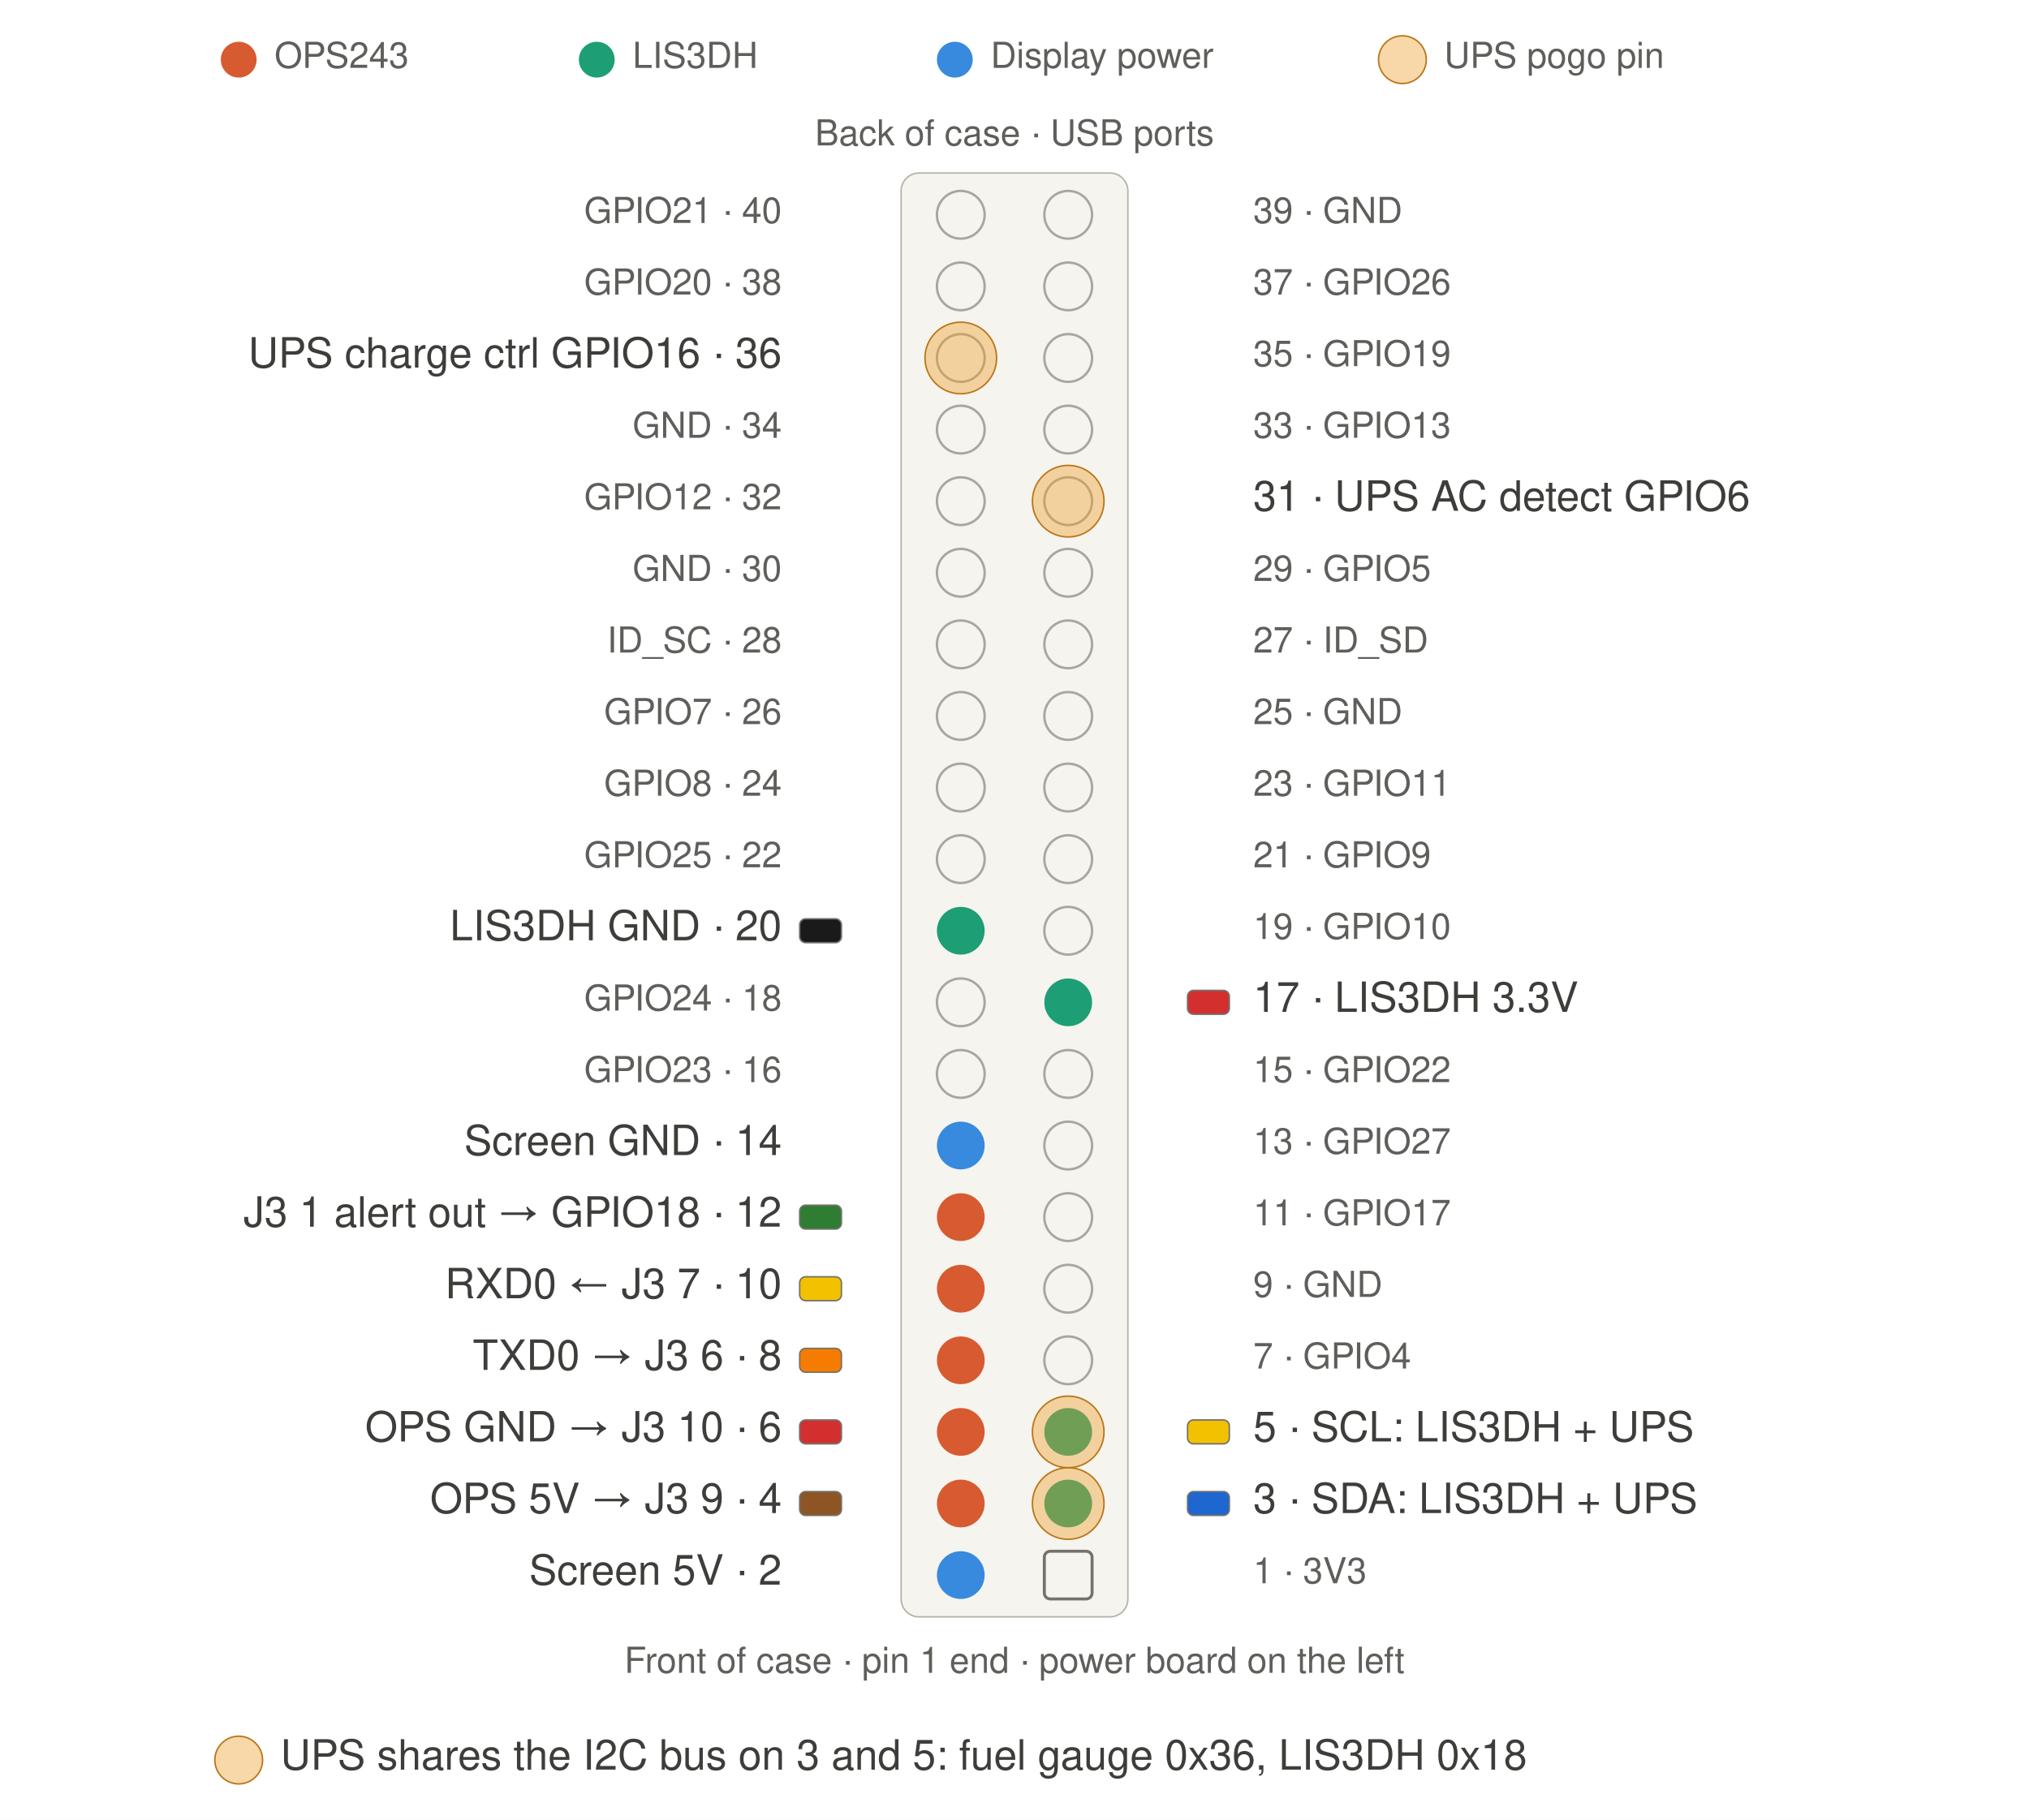
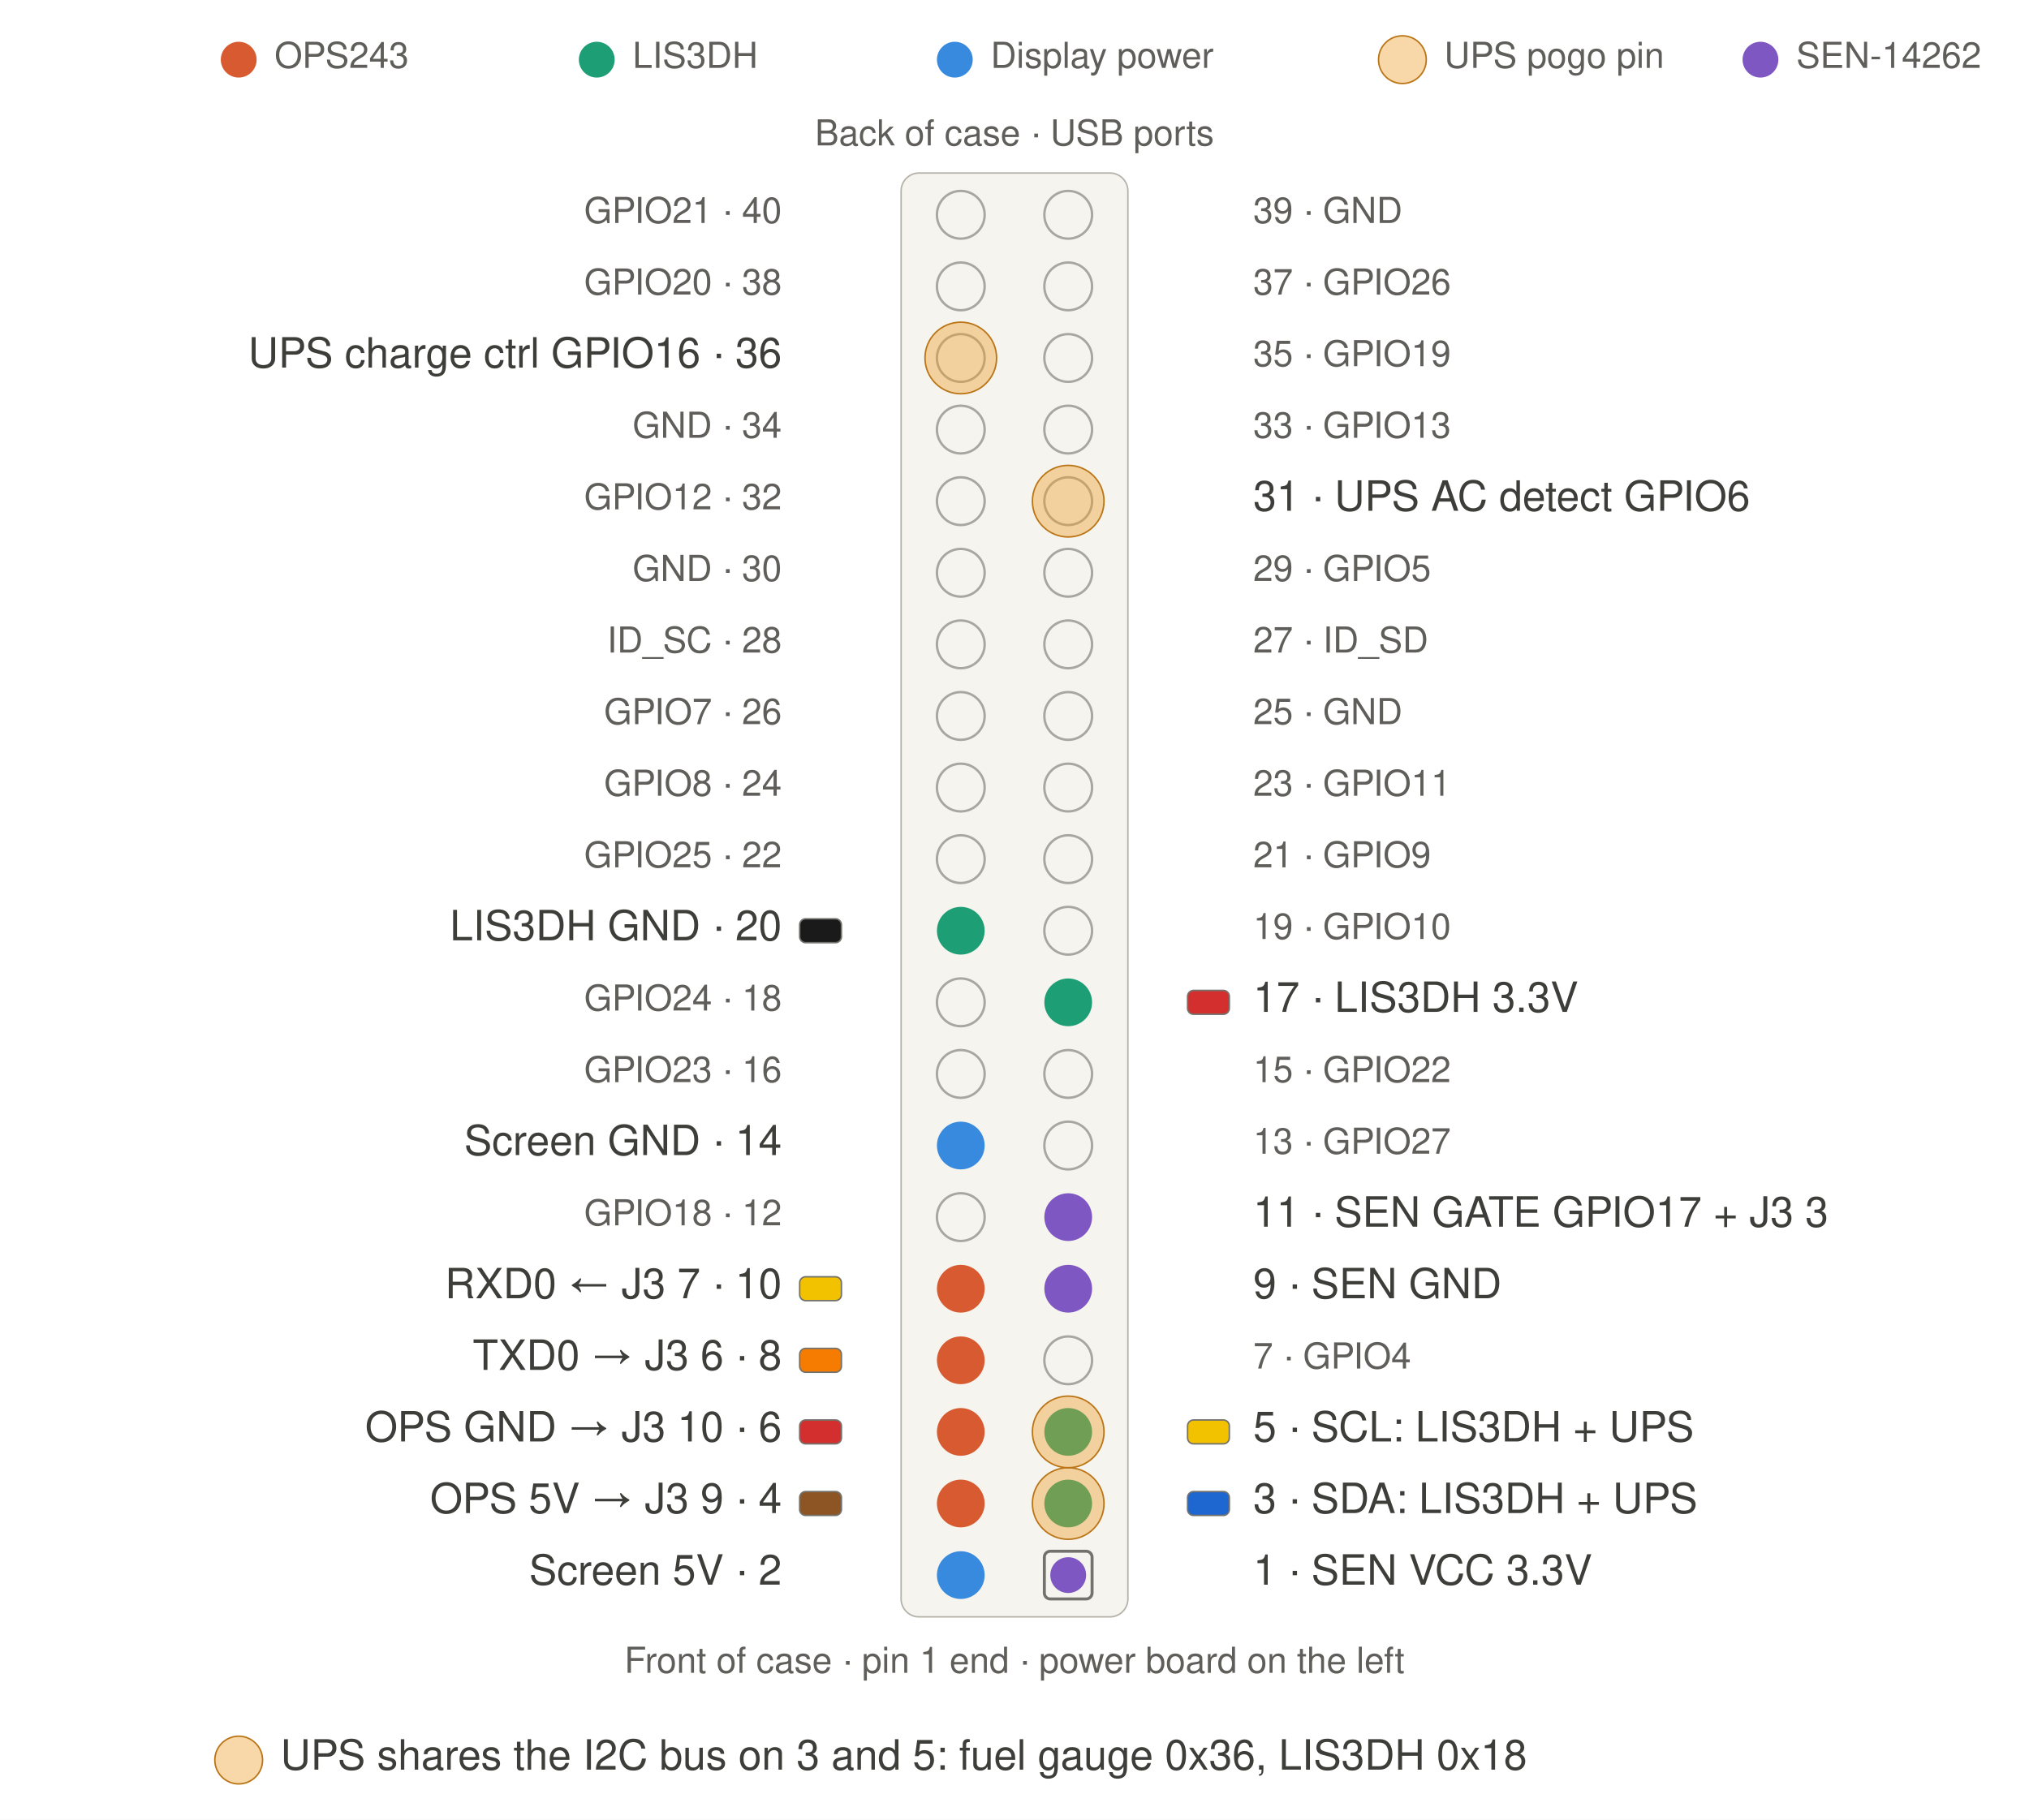
<svg xmlns="http://www.w3.org/2000/svg" width="680" height="610" viewBox="0 0 680 610" role="img">
  <style>
  .ts { font-family: "Helvetica Neue", Helvetica, Arial, sans-serif; font-size: 12px; fill: #5F5E5A; }
  .th { font-family: "Helvetica Neue", Helvetica, Arial, sans-serif; font-size: 14px; font-weight: 500; fill: #3d3d3a; }
  .t { font-family: "Helvetica Neue", Helvetica, Arial, sans-serif; font-size: 14px; fill: #3d3d3a; }
</style>
  <rect x="0" y="0" width="680" height="610" fill="#FFFFFF" />
+   <circle cx="590" cy="20" r="6" fill="#7E57C2" />
+   <text class="ts" x="602" y="20" dominant-baseline="central">SEN-14262</text>
  <circle cx="80" cy="20" r="6" fill="#D85A30" />
  <text class="ts" x="92" y="20" dominant-baseline="central">OPS243</text>
  <circle cx="200" cy="20" r="6" fill="#1D9E75" />
  <text class="ts" x="212" y="20" dominant-baseline="central">LIS3DH</text>
  <circle cx="320" cy="20" r="6" fill="#378ADD" />
  <text class="ts" x="332" y="20" dominant-baseline="central">Display power</text>
  <circle cx="470" cy="20" r="8" fill="#EF9F27" fill-opacity="0.4" stroke="#BA7517" stroke-width="0.5" />
  <text class="ts" x="484" y="20" dominant-baseline="central">UPS pogo pin</text>
  <text class="ts" x="340" y="46" text-anchor="middle" dominant-baseline="central">Back of case · USB ports</text>
  <rect x="302" y="58" width="76" height="484" rx="6" fill="#F5F4EF" stroke="#B4B2A9" stroke-width="0.5" />
  <rect x="350" y="520" width="16" height="16" rx="2" fill="none" stroke="#73726C" stroke-width="1" />
+   <circle cx="358" cy="528" r="6" fill="#7E57C2" />
  <circle cx="322" cy="528" r="8" fill="#378ADD" />
  <circle cx="358" cy="504" r="8" fill="#1D9E75" />
  <circle cx="322" cy="504" r="8" fill="#D85A30" />
  <circle cx="358" cy="480" r="8" fill="#1D9E75" />
  <circle cx="322" cy="480" r="8" fill="#D85A30" />
  <circle cx="358" cy="456" r="8" fill="none" stroke="#73726C" stroke-width="0.8" opacity="0.6" />
  <circle cx="322" cy="456" r="8" fill="#D85A30" />
-   <circle cx="358" cy="432" r="8" fill="none" stroke="#73726C" stroke-width="0.8" opacity="0.6" />
+   <circle cx="358" cy="432" r="8" fill="#7E57C2" />
  <circle cx="322" cy="432" r="8" fill="#D85A30" />
-   <circle cx="358" cy="408" r="8" fill="none" stroke="#73726C" stroke-width="0.8" opacity="0.6" />
-   <circle cx="322" cy="408" r="8" fill="#D85A30" />
+   <circle cx="358" cy="408" r="8" fill="#7E57C2" />
+   <circle cx="322" cy="408" r="8" fill="none" stroke="#73726C" stroke-width="0.8" opacity="0.6" />
  <circle cx="358" cy="384" r="8" fill="none" stroke="#73726C" stroke-width="0.8" opacity="0.6" />
  <circle cx="322" cy="384" r="8" fill="#378ADD" />
  <circle cx="358" cy="360" r="8" fill="none" stroke="#73726C" stroke-width="0.8" opacity="0.6" />
  <circle cx="322" cy="360" r="8" fill="none" stroke="#73726C" stroke-width="0.8" opacity="0.6" />
  <circle cx="358" cy="336" r="8" fill="#1D9E75" />
  <circle cx="322" cy="336" r="8" fill="none" stroke="#73726C" stroke-width="0.8" opacity="0.6" />
  <circle cx="358" cy="312" r="8" fill="none" stroke="#73726C" stroke-width="0.8" opacity="0.6" />
  <circle cx="322" cy="312" r="8" fill="#1D9E75" />
  <circle cx="358" cy="288" r="8" fill="none" stroke="#73726C" stroke-width="0.8" opacity="0.6" />
  <circle cx="322" cy="288" r="8" fill="none" stroke="#73726C" stroke-width="0.8" opacity="0.6" />
  <circle cx="358" cy="264" r="8" fill="none" stroke="#73726C" stroke-width="0.8" opacity="0.6" />
  <circle cx="322" cy="264" r="8" fill="none" stroke="#73726C" stroke-width="0.8" opacity="0.6" />
  <circle cx="358" cy="240" r="8" fill="none" stroke="#73726C" stroke-width="0.8" opacity="0.6" />
  <circle cx="322" cy="240" r="8" fill="none" stroke="#73726C" stroke-width="0.8" opacity="0.6" />
  <circle cx="358" cy="216" r="8" fill="none" stroke="#73726C" stroke-width="0.8" opacity="0.6" />
  <circle cx="322" cy="216" r="8" fill="none" stroke="#73726C" stroke-width="0.8" opacity="0.6" />
  <circle cx="358" cy="192" r="8" fill="none" stroke="#73726C" stroke-width="0.8" opacity="0.6" />
  <circle cx="322" cy="192" r="8" fill="none" stroke="#73726C" stroke-width="0.8" opacity="0.6" />
  <circle cx="358" cy="168" r="8" fill="none" stroke="#73726C" stroke-width="0.8" opacity="0.6" />
  <circle cx="322" cy="168" r="8" fill="none" stroke="#73726C" stroke-width="0.8" opacity="0.6" />
  <circle cx="358" cy="144" r="8" fill="none" stroke="#73726C" stroke-width="0.8" opacity="0.6" />
  <circle cx="322" cy="144" r="8" fill="none" stroke="#73726C" stroke-width="0.8" opacity="0.6" />
  <circle cx="358" cy="120" r="8" fill="none" stroke="#73726C" stroke-width="0.8" opacity="0.6" />
  <circle cx="322" cy="120" r="8" fill="none" stroke="#73726C" stroke-width="0.8" opacity="0.6" />
  <circle cx="358" cy="96" r="8" fill="none" stroke="#73726C" stroke-width="0.8" opacity="0.6" />
  <circle cx="322" cy="96" r="8" fill="none" stroke="#73726C" stroke-width="0.8" opacity="0.6" />
  <circle cx="358" cy="72" r="8" fill="none" stroke="#73726C" stroke-width="0.8" opacity="0.6" />
  <circle cx="322" cy="72" r="8" fill="none" stroke="#73726C" stroke-width="0.8" opacity="0.6" />
  <circle cx="358" cy="504" r="12" fill="#EF9F27" fill-opacity="0.4" stroke="#BA7517" stroke-width="0.5" />
  <circle cx="322" cy="120" r="12" fill="#EF9F27" fill-opacity="0.4" stroke="#BA7517" stroke-width="0.5" />
  <circle cx="358" cy="480" r="12" fill="#EF9F27" fill-opacity="0.4" stroke="#BA7517" stroke-width="0.5" />
  <circle cx="358" cy="168" r="12" fill="#EF9F27" fill-opacity="0.4" stroke="#BA7517" stroke-width="0.5" />
  <rect x="268" y="500" width="14" height="8" rx="2" fill="#8D5524" stroke="#73726C" stroke-width="0.5" />
  <rect x="268" y="476" width="14" height="8" rx="2" fill="#D32F2F" stroke="#73726C" stroke-width="0.5" />
  <rect x="268" y="452" width="14" height="8" rx="2" fill="#F57C00" stroke="#73726C" stroke-width="0.5" />
  <rect x="268" y="428" width="14" height="8" rx="2" fill="#F2C200" stroke="#73726C" stroke-width="0.5" />
-   <rect x="268" y="404" width="14" height="8" rx="2" fill="#2E7D32" stroke="#73726C" stroke-width="0.5" />
  <rect x="268" y="308" width="14" height="8" rx="2" fill="#1A1A1A" stroke="#73726C" stroke-width="0.5" />
  <rect x="398" y="500" width="14" height="8" rx="2" fill="#1E66D0" stroke="#73726C" stroke-width="0.5" />
  <rect x="398" y="476" width="14" height="8" rx="2" fill="#F2C200" stroke="#73726C" stroke-width="0.5" />
  <rect x="398" y="332" width="14" height="8" rx="2" fill="#D32F2F" stroke="#73726C" stroke-width="0.5" />
  <text class="th" x="262" y="528" text-anchor="end" dominant-baseline="central">Screen 5V · 2</text>
  <text class="th" x="262" y="504" text-anchor="end" dominant-baseline="central">OPS 5V → J3 9 · 4</text>
  <text class="th" x="262" y="480" text-anchor="end" dominant-baseline="central">OPS GND → J3 10 · 6</text>
  <text class="th" x="262" y="456" text-anchor="end" dominant-baseline="central">TXD0 → J3 6 · 8</text>
  <text class="th" x="262" y="432" text-anchor="end" dominant-baseline="central">RXD0 ← J3 7 · 10</text>
-   <text class="th" x="262" y="408" text-anchor="end" dominant-baseline="central">J3 1 alert out → GPIO18 · 12</text>
+   <text class="ts" x="262" y="408" text-anchor="end" dominant-baseline="central">GPIO18 · 12</text>
  <text class="th" x="262" y="384" text-anchor="end" dominant-baseline="central">Screen GND · 14</text>
  <text class="ts" x="262" y="360" text-anchor="end" dominant-baseline="central">GPIO23 · 16</text>
  <text class="ts" x="262" y="336" text-anchor="end" dominant-baseline="central">GPIO24 · 18</text>
  <text class="th" x="262" y="312" text-anchor="end" dominant-baseline="central">LIS3DH GND · 20</text>
  <text class="ts" x="262" y="288" text-anchor="end" dominant-baseline="central">GPIO25 · 22</text>
  <text class="ts" x="262" y="264" text-anchor="end" dominant-baseline="central">GPIO8 · 24</text>
  <text class="ts" x="262" y="240" text-anchor="end" dominant-baseline="central">GPIO7 · 26</text>
  <text class="ts" x="262" y="216" text-anchor="end" dominant-baseline="central">ID_SC · 28</text>
  <text class="ts" x="262" y="192" text-anchor="end" dominant-baseline="central">GND · 30</text>
  <text class="ts" x="262" y="168" text-anchor="end" dominant-baseline="central">GPIO12 · 32</text>
  <text class="ts" x="262" y="144" text-anchor="end" dominant-baseline="central">GND · 34</text>
  <text class="th" x="262" y="120" text-anchor="end" dominant-baseline="central">UPS charge ctrl GPIO16 · 36</text>
  <text class="ts" x="262" y="96" text-anchor="end" dominant-baseline="central">GPIO20 · 38</text>
  <text class="ts" x="262" y="72" text-anchor="end" dominant-baseline="central">GPIO21 · 40</text>
-   <text class="ts" x="420" y="528" dominant-baseline="central">1 · 3V3</text>
+   <text class="th" x="420" y="528" dominant-baseline="central">1 · SEN VCC 3.3V</text>
  <text class="th" x="420" y="504" dominant-baseline="central">3 · SDA: LIS3DH + UPS</text>
  <text class="th" x="420" y="480" dominant-baseline="central">5 · SCL: LIS3DH + UPS</text>
  <text class="ts" x="420" y="456" dominant-baseline="central">7 · GPIO4</text>
-   <text class="ts" x="420" y="432" dominant-baseline="central">9 · GND</text>
-   <text class="ts" x="420" y="408" dominant-baseline="central">11 · GPIO17</text>
+   <text class="th" x="420" y="432" dominant-baseline="central">9 · SEN GND</text>
+   <text class="th" x="420" y="408" dominant-baseline="central">11 · SEN GATE GPIO17 + J3 3</text>
  <text class="ts" x="420" y="384" dominant-baseline="central">13 · GPIO27</text>
  <text class="ts" x="420" y="360" dominant-baseline="central">15 · GPIO22</text>
  <text class="th" x="420" y="336" dominant-baseline="central">17 · LIS3DH 3.3V</text>
  <text class="ts" x="420" y="312" dominant-baseline="central">19 · GPIO10</text>
  <text class="ts" x="420" y="288" dominant-baseline="central">21 · GPIO9</text>
  <text class="ts" x="420" y="264" dominant-baseline="central">23 · GPIO11</text>
  <text class="ts" x="420" y="240" dominant-baseline="central">25 · GND</text>
  <text class="ts" x="420" y="216" dominant-baseline="central">27 · ID_SD</text>
  <text class="ts" x="420" y="192" dominant-baseline="central">29 · GPIO5</text>
  <text class="th" x="420" y="168" dominant-baseline="central">31 · UPS AC detect GPIO6</text>
  <text class="ts" x="420" y="144" dominant-baseline="central">33 · GPIO13</text>
  <text class="ts" x="420" y="120" dominant-baseline="central">35 · GPIO19</text>
  <text class="ts" x="420" y="96" dominant-baseline="central">37 · GPIO26</text>
  <text class="ts" x="420" y="72" dominant-baseline="central">39 · GND</text>
  <text class="ts" x="340" y="558" text-anchor="middle" dominant-baseline="central">Front of case · pin 1 end · power board on the left</text>
  <circle cx="80" cy="590" r="8" fill="#EF9F27" fill-opacity="0.4" stroke="#BA7517" stroke-width="0.5" />
  <text class="t" x="94" y="590" dominant-baseline="central">UPS shares the I2C bus on 3 and 5: fuel gauge 0x36, LIS3DH 0x18</text>
</svg>
